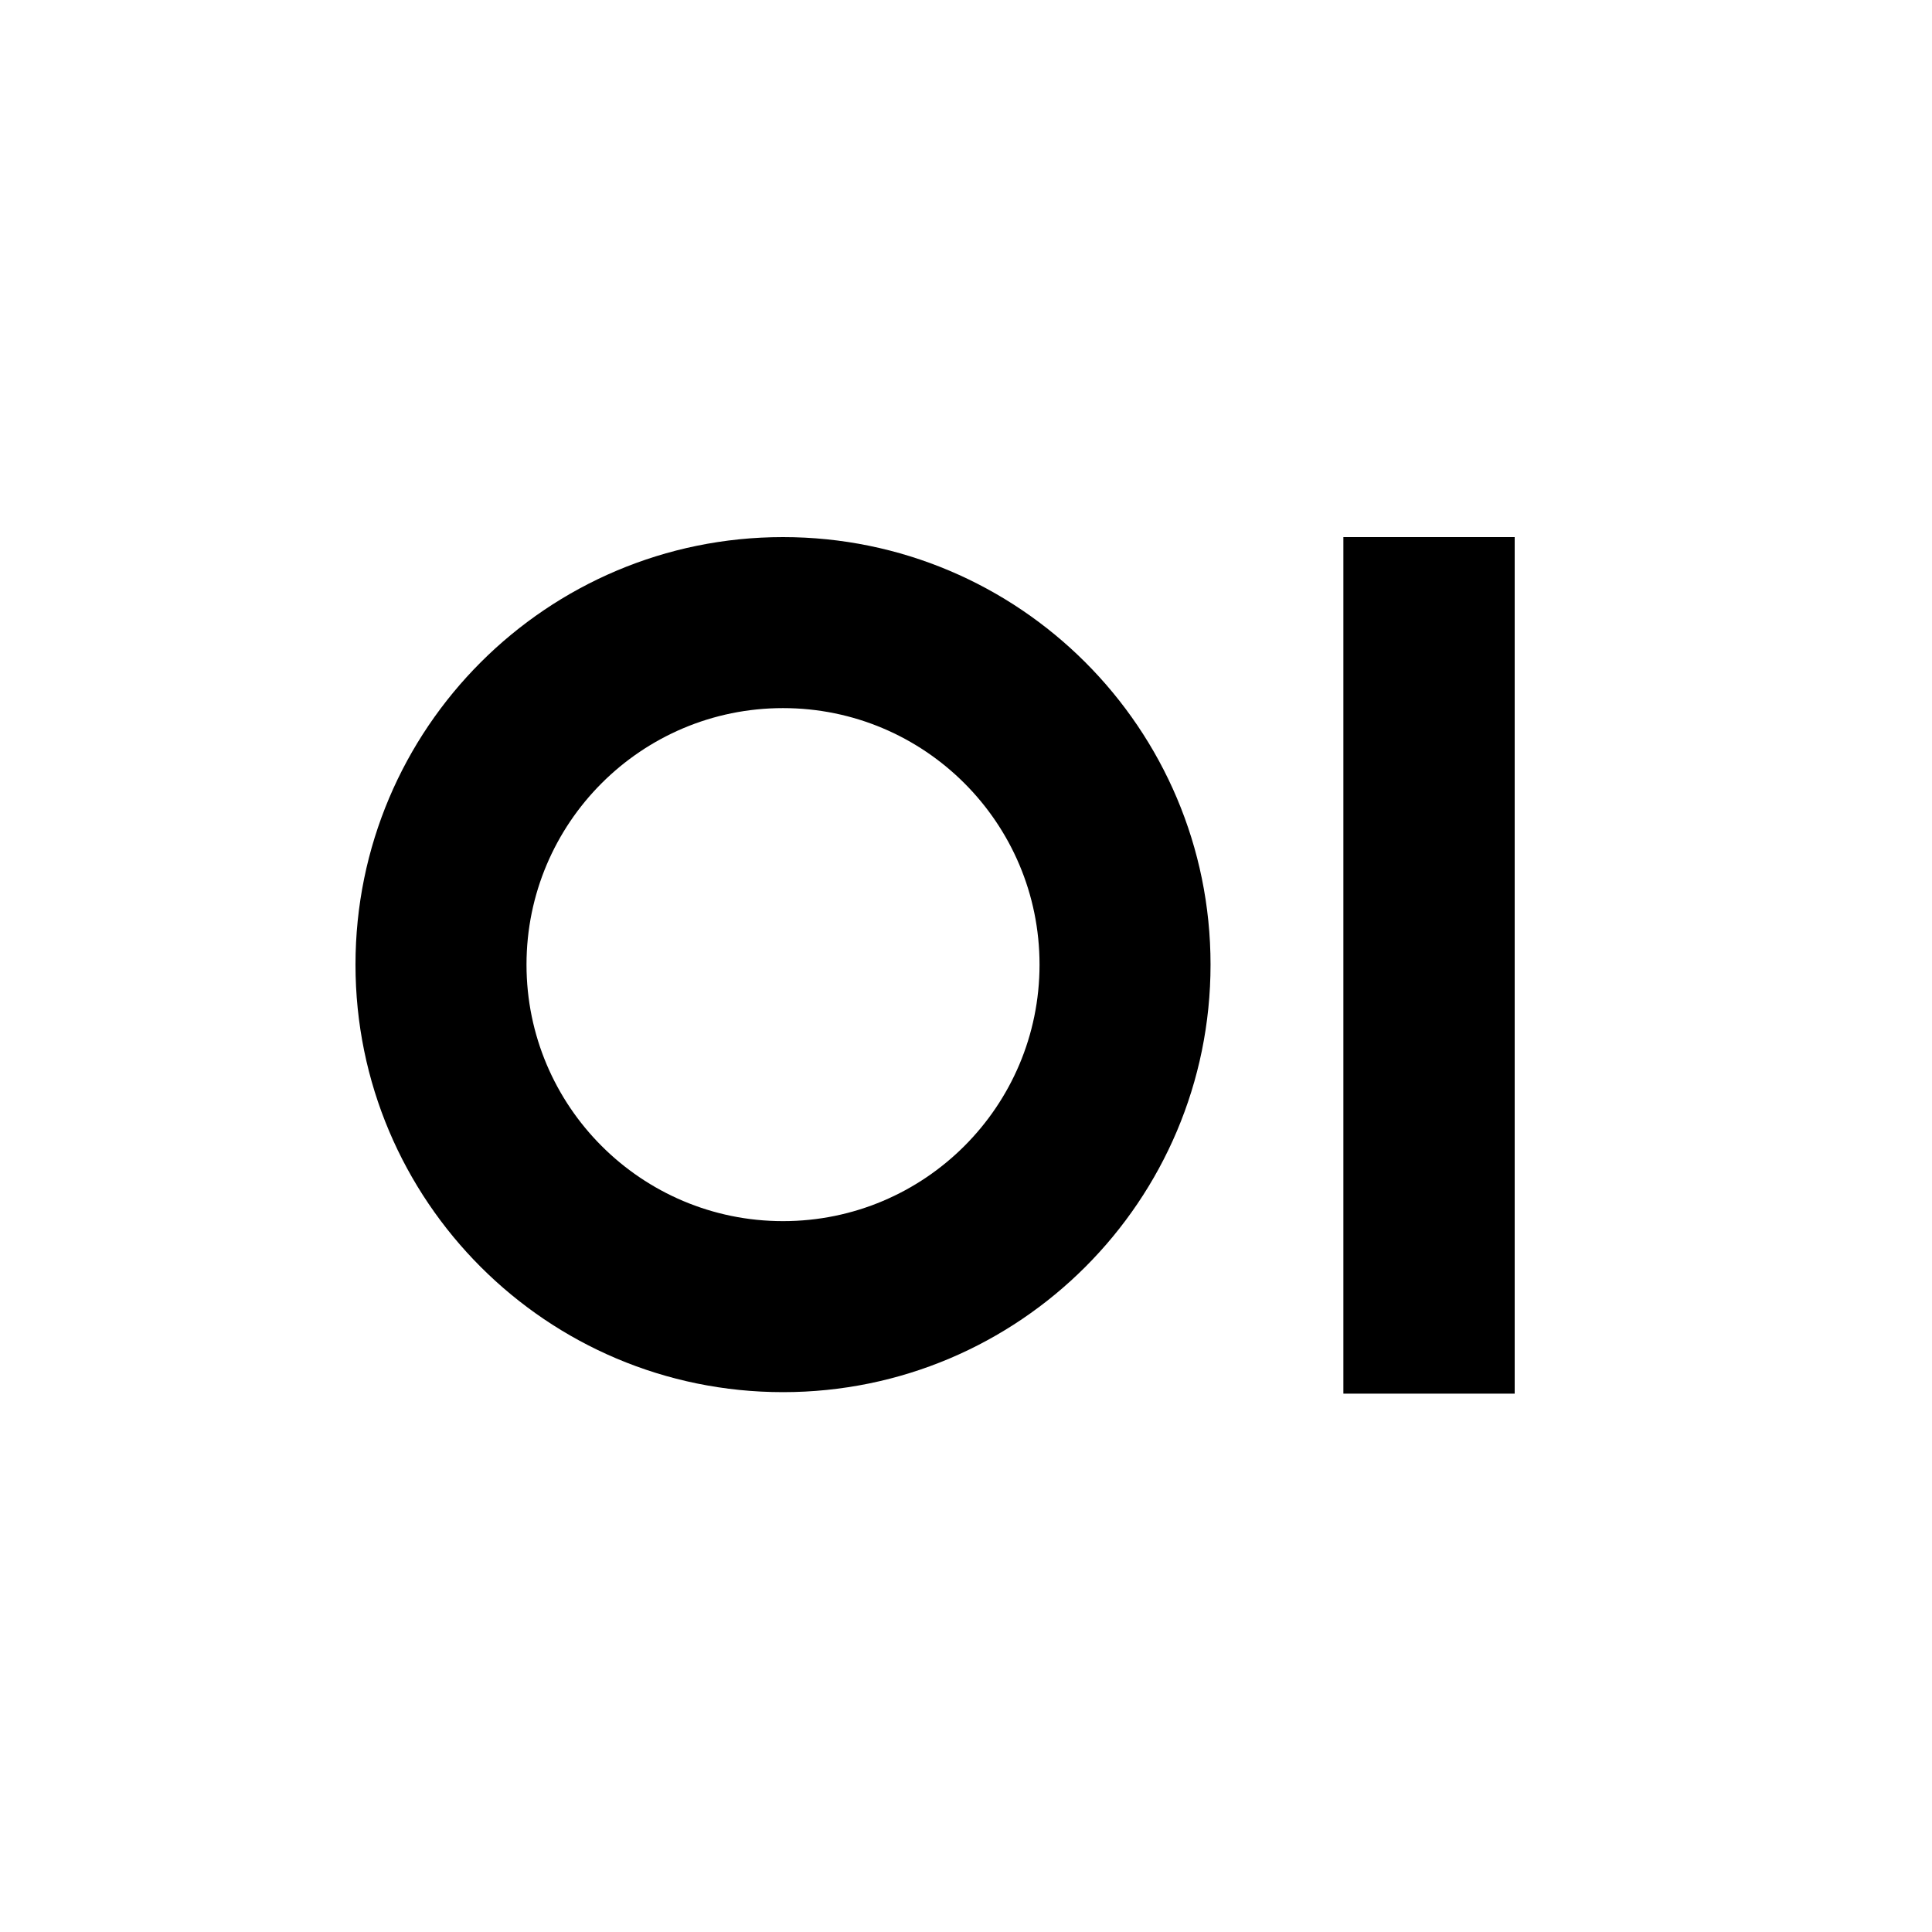
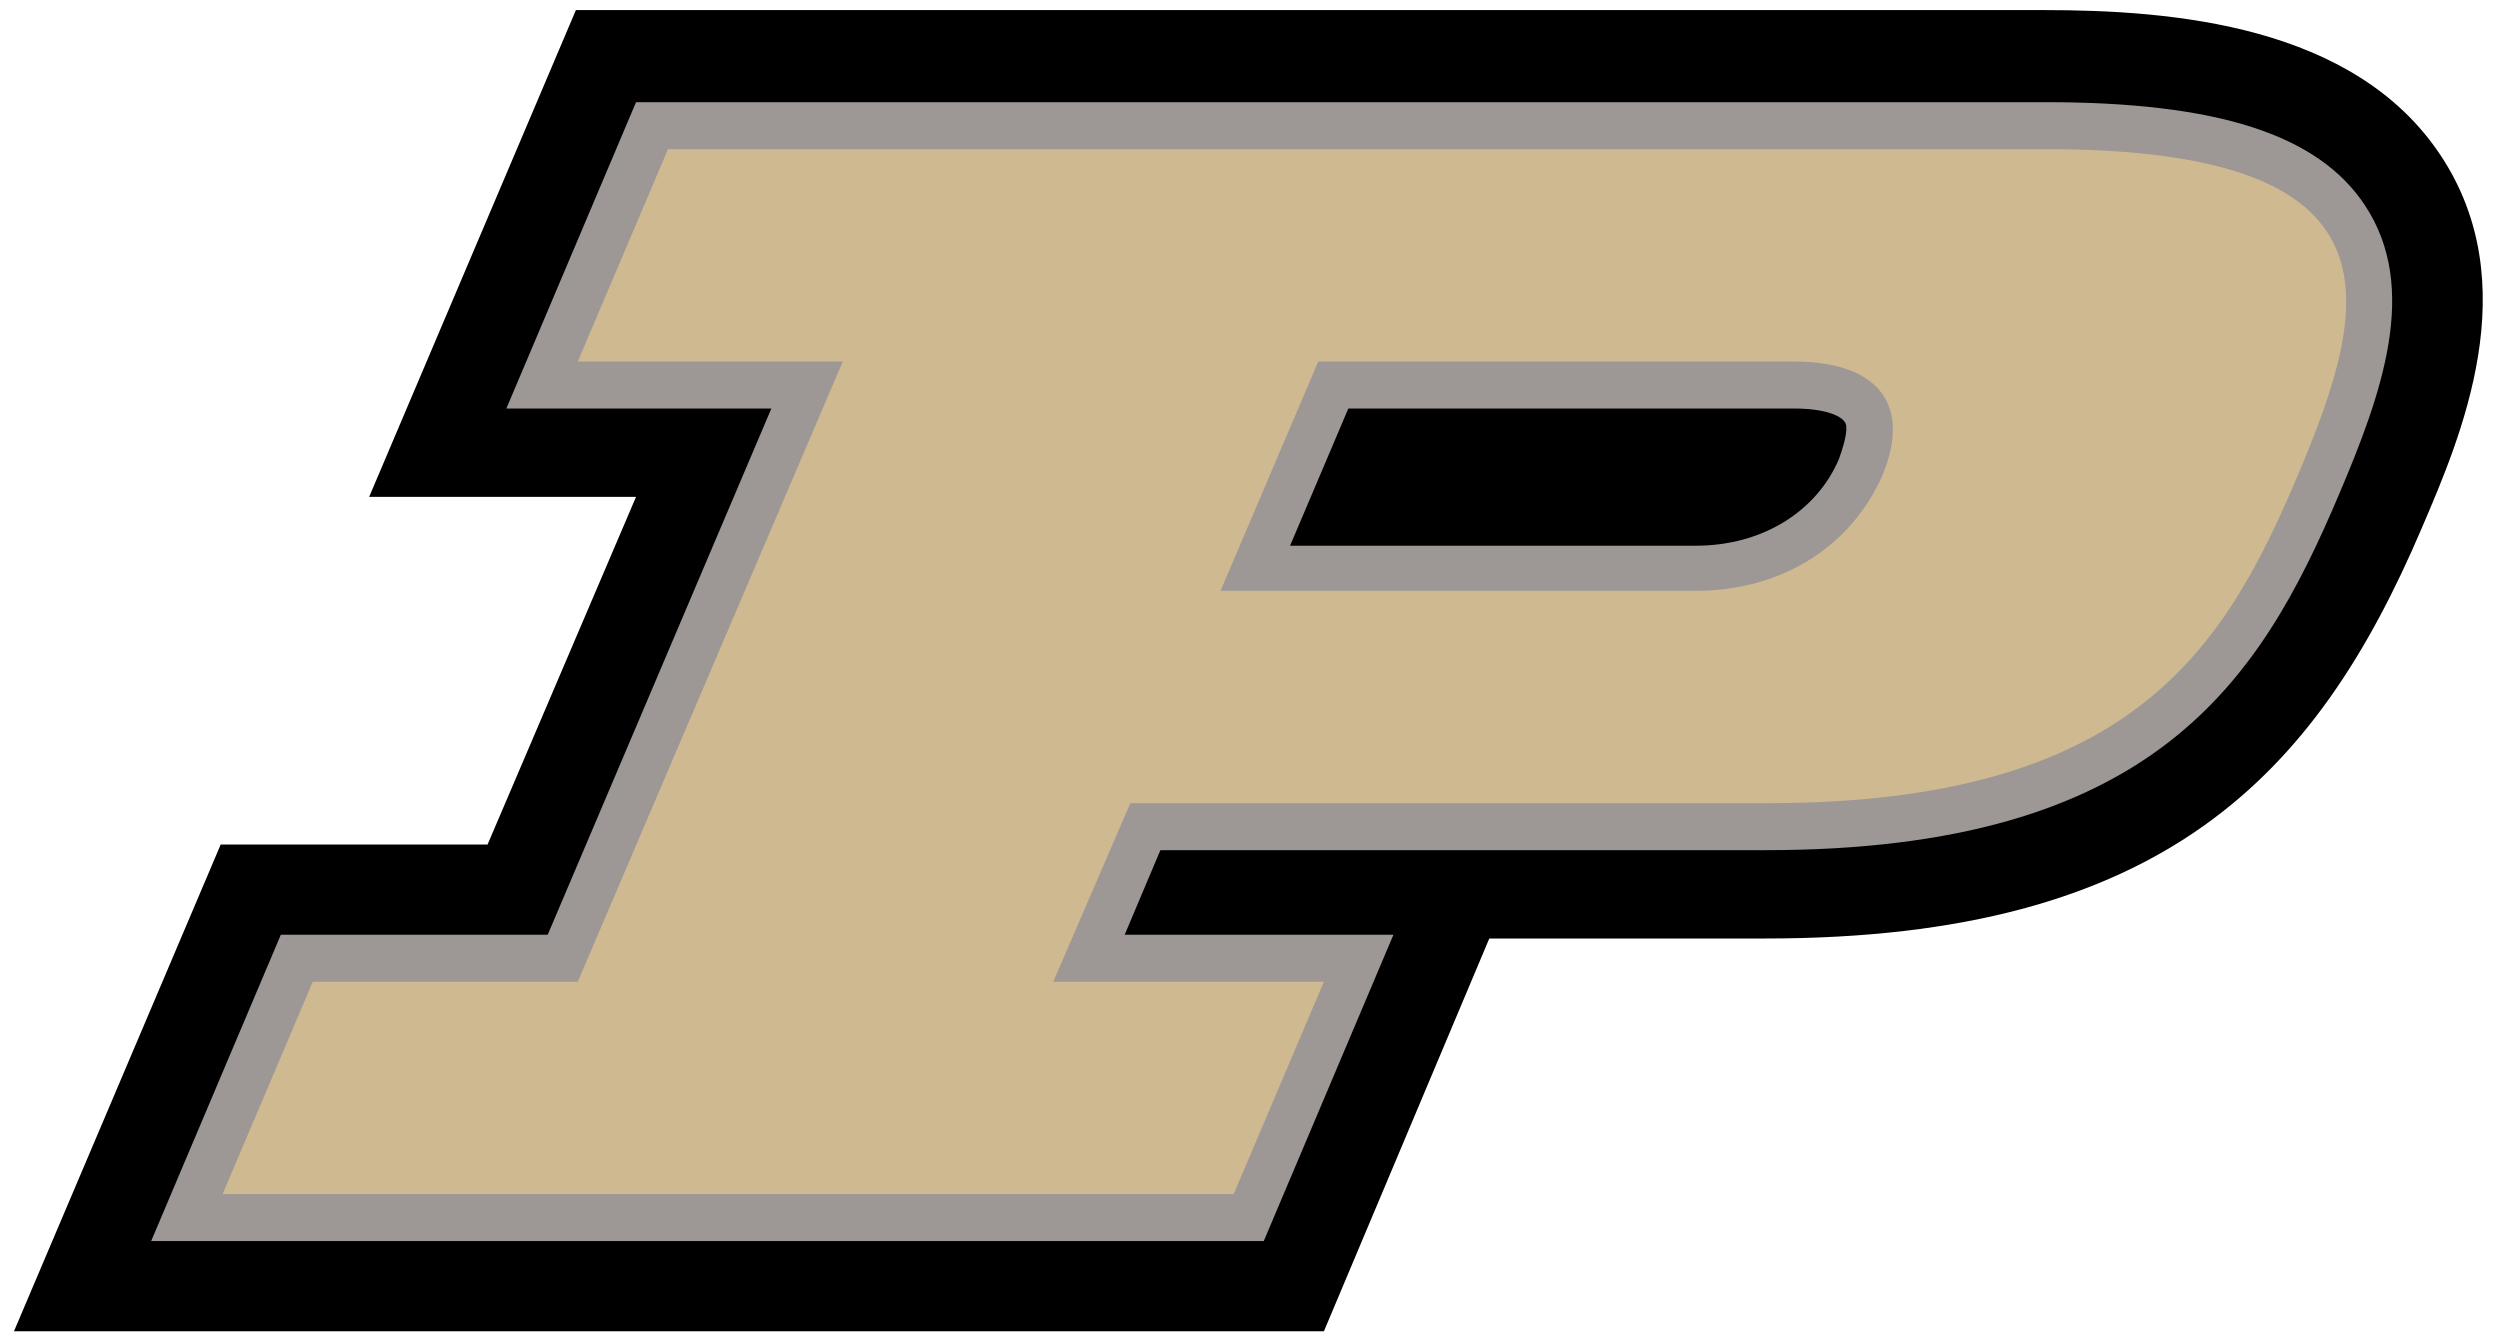
- <svg xmlns="http://www.w3.org/2000/svg" width="500" height="500" viewBox="0 0 500 500" fill="none">
-   <rect x="347.666" y="139" width="44.335" height="221.675" fill="black" />
-   <path fill-rule="evenodd" clip-rule="evenodd" d="M202.643 360.287C263.75 360.287 313.287 310.75 313.287 249.643C313.287 188.537 263.75 139 202.643 139C141.537 139 92 188.537 92 249.643C92 310.75 141.537 360.287 202.643 360.287ZM202.645 316.029C239.309 316.029 269.031 286.307 269.031 249.643C269.031 212.979 239.309 183.257 202.645 183.257C165.981 183.257 136.259 212.979 136.259 249.643C136.259 286.307 165.981 316.029 202.645 316.029Z" fill="black" />
+ <svg xmlns="http://www.w3.org/2000/svg" width="296" height="158.41" viewBox="0 0 298 160.41">
+   <g transform="matrix(2.2533 0 0 2.2533 .12941 -.59454)">
+     <path id="Shape" d="m0.3 71.1 11-25.9h14.2l7.9-18.5h-14.2l11-25.9h78.1c6.9 0 16.5 0.8 21.1 7.7s1.1 15-1 19.9c-5.6 13.1-13.7 21.8-34.9 21.8h-14.7l-8.8 20.9z" />
+     <path d="m125.4 11.2c-2.5-3.8-7.9-5.5-17-5.5h-75l-6.9 16.3h14.1l-11.9 28h-14.2l-6.9 16.3h59.2l6.9-16.3h-14.3l1.9-4.5h32.2c20.7 0 26.3-9 30.5-18.9 2.3-5.4 4.3-11 1.4-15.4zm-54.1 10.8h23.7c1.7 0 2.5 0.4 2.7 0.7 0.2 0.2 0.1 0.9-0.3 2-1.2 2.8-4.1 4.6-7.6 4.6h-21.6z" fill="#9d9795" />
+     <path d="m108.4 8.2h-73.3l-4.8 11.3h14.1l-14.1 33h-14.1l-4.8 11.3h53.8l4.8-11.3h-14.4l4.1-9.5h33.9c19.4 0 24.3-8.2 28.2-17.4s6-17.4-13.4-17.4zm-18.6 23.5h-25.3l5.2-12.2h25.3c4.5 0 6.3 2.3 4.7 6.1-1.7 3.8-5.4 6.1-9.9 6.1z" fill="#cfb991" />
+   </g>
</svg>
